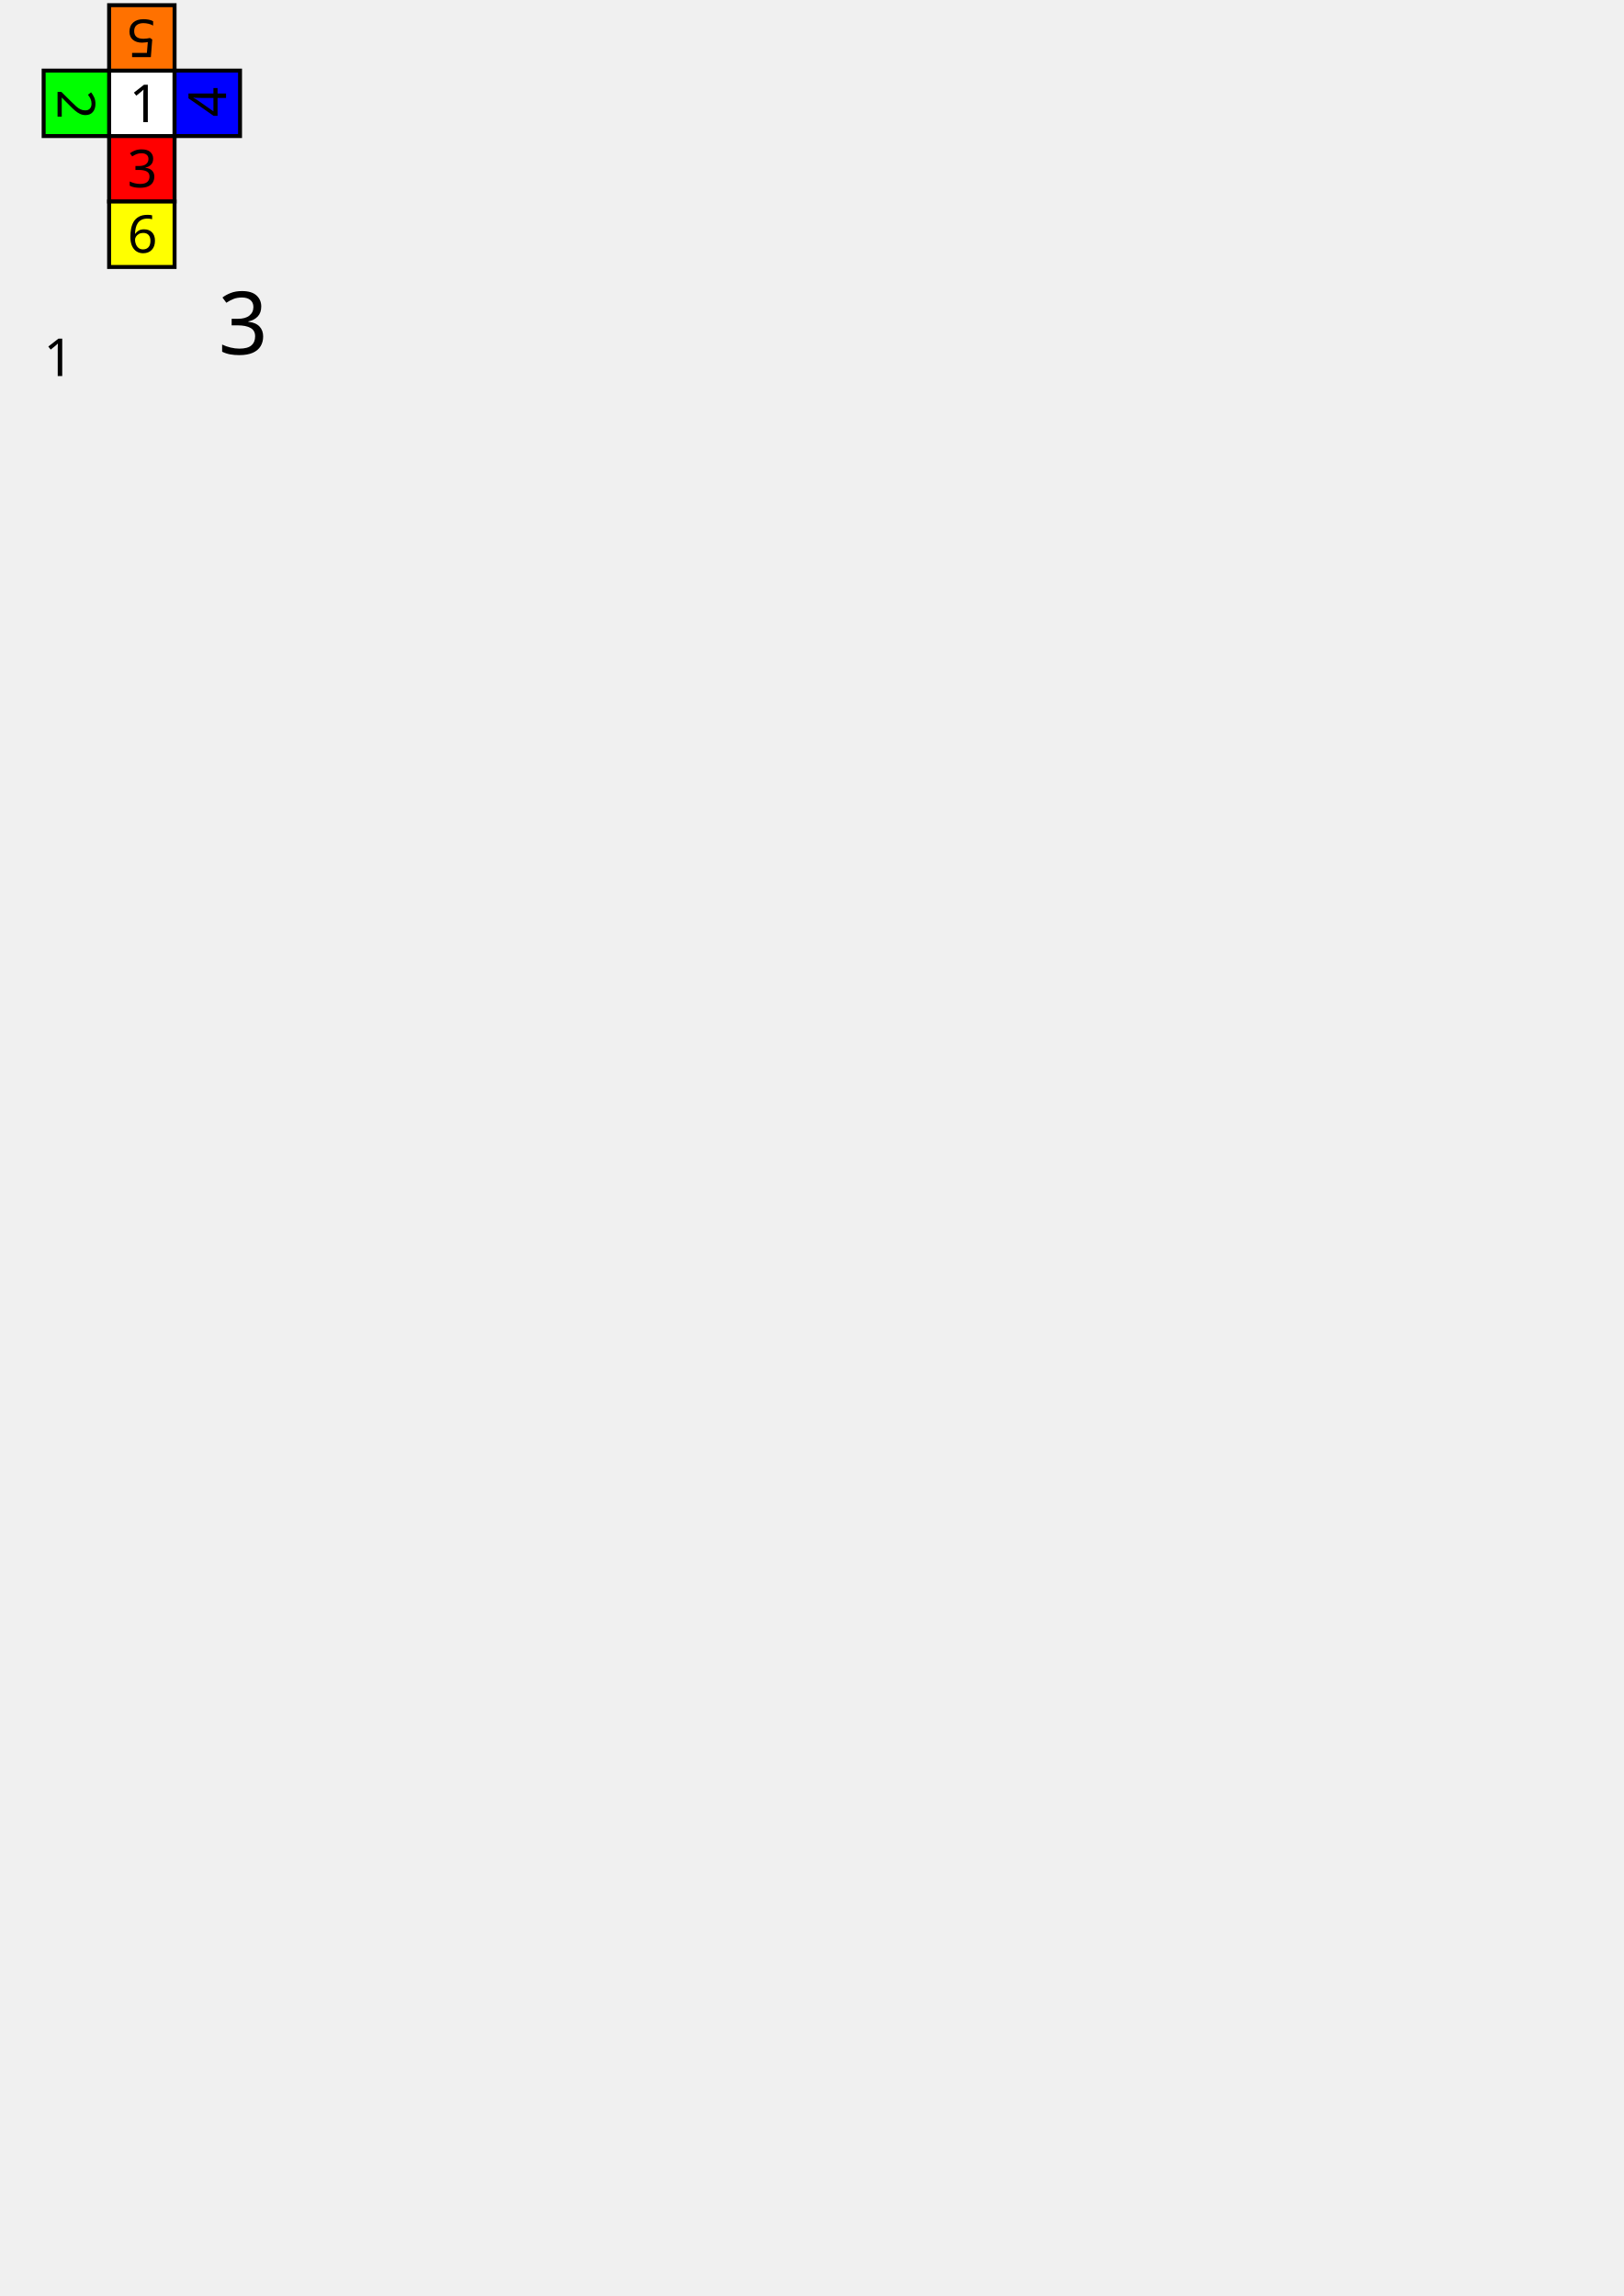
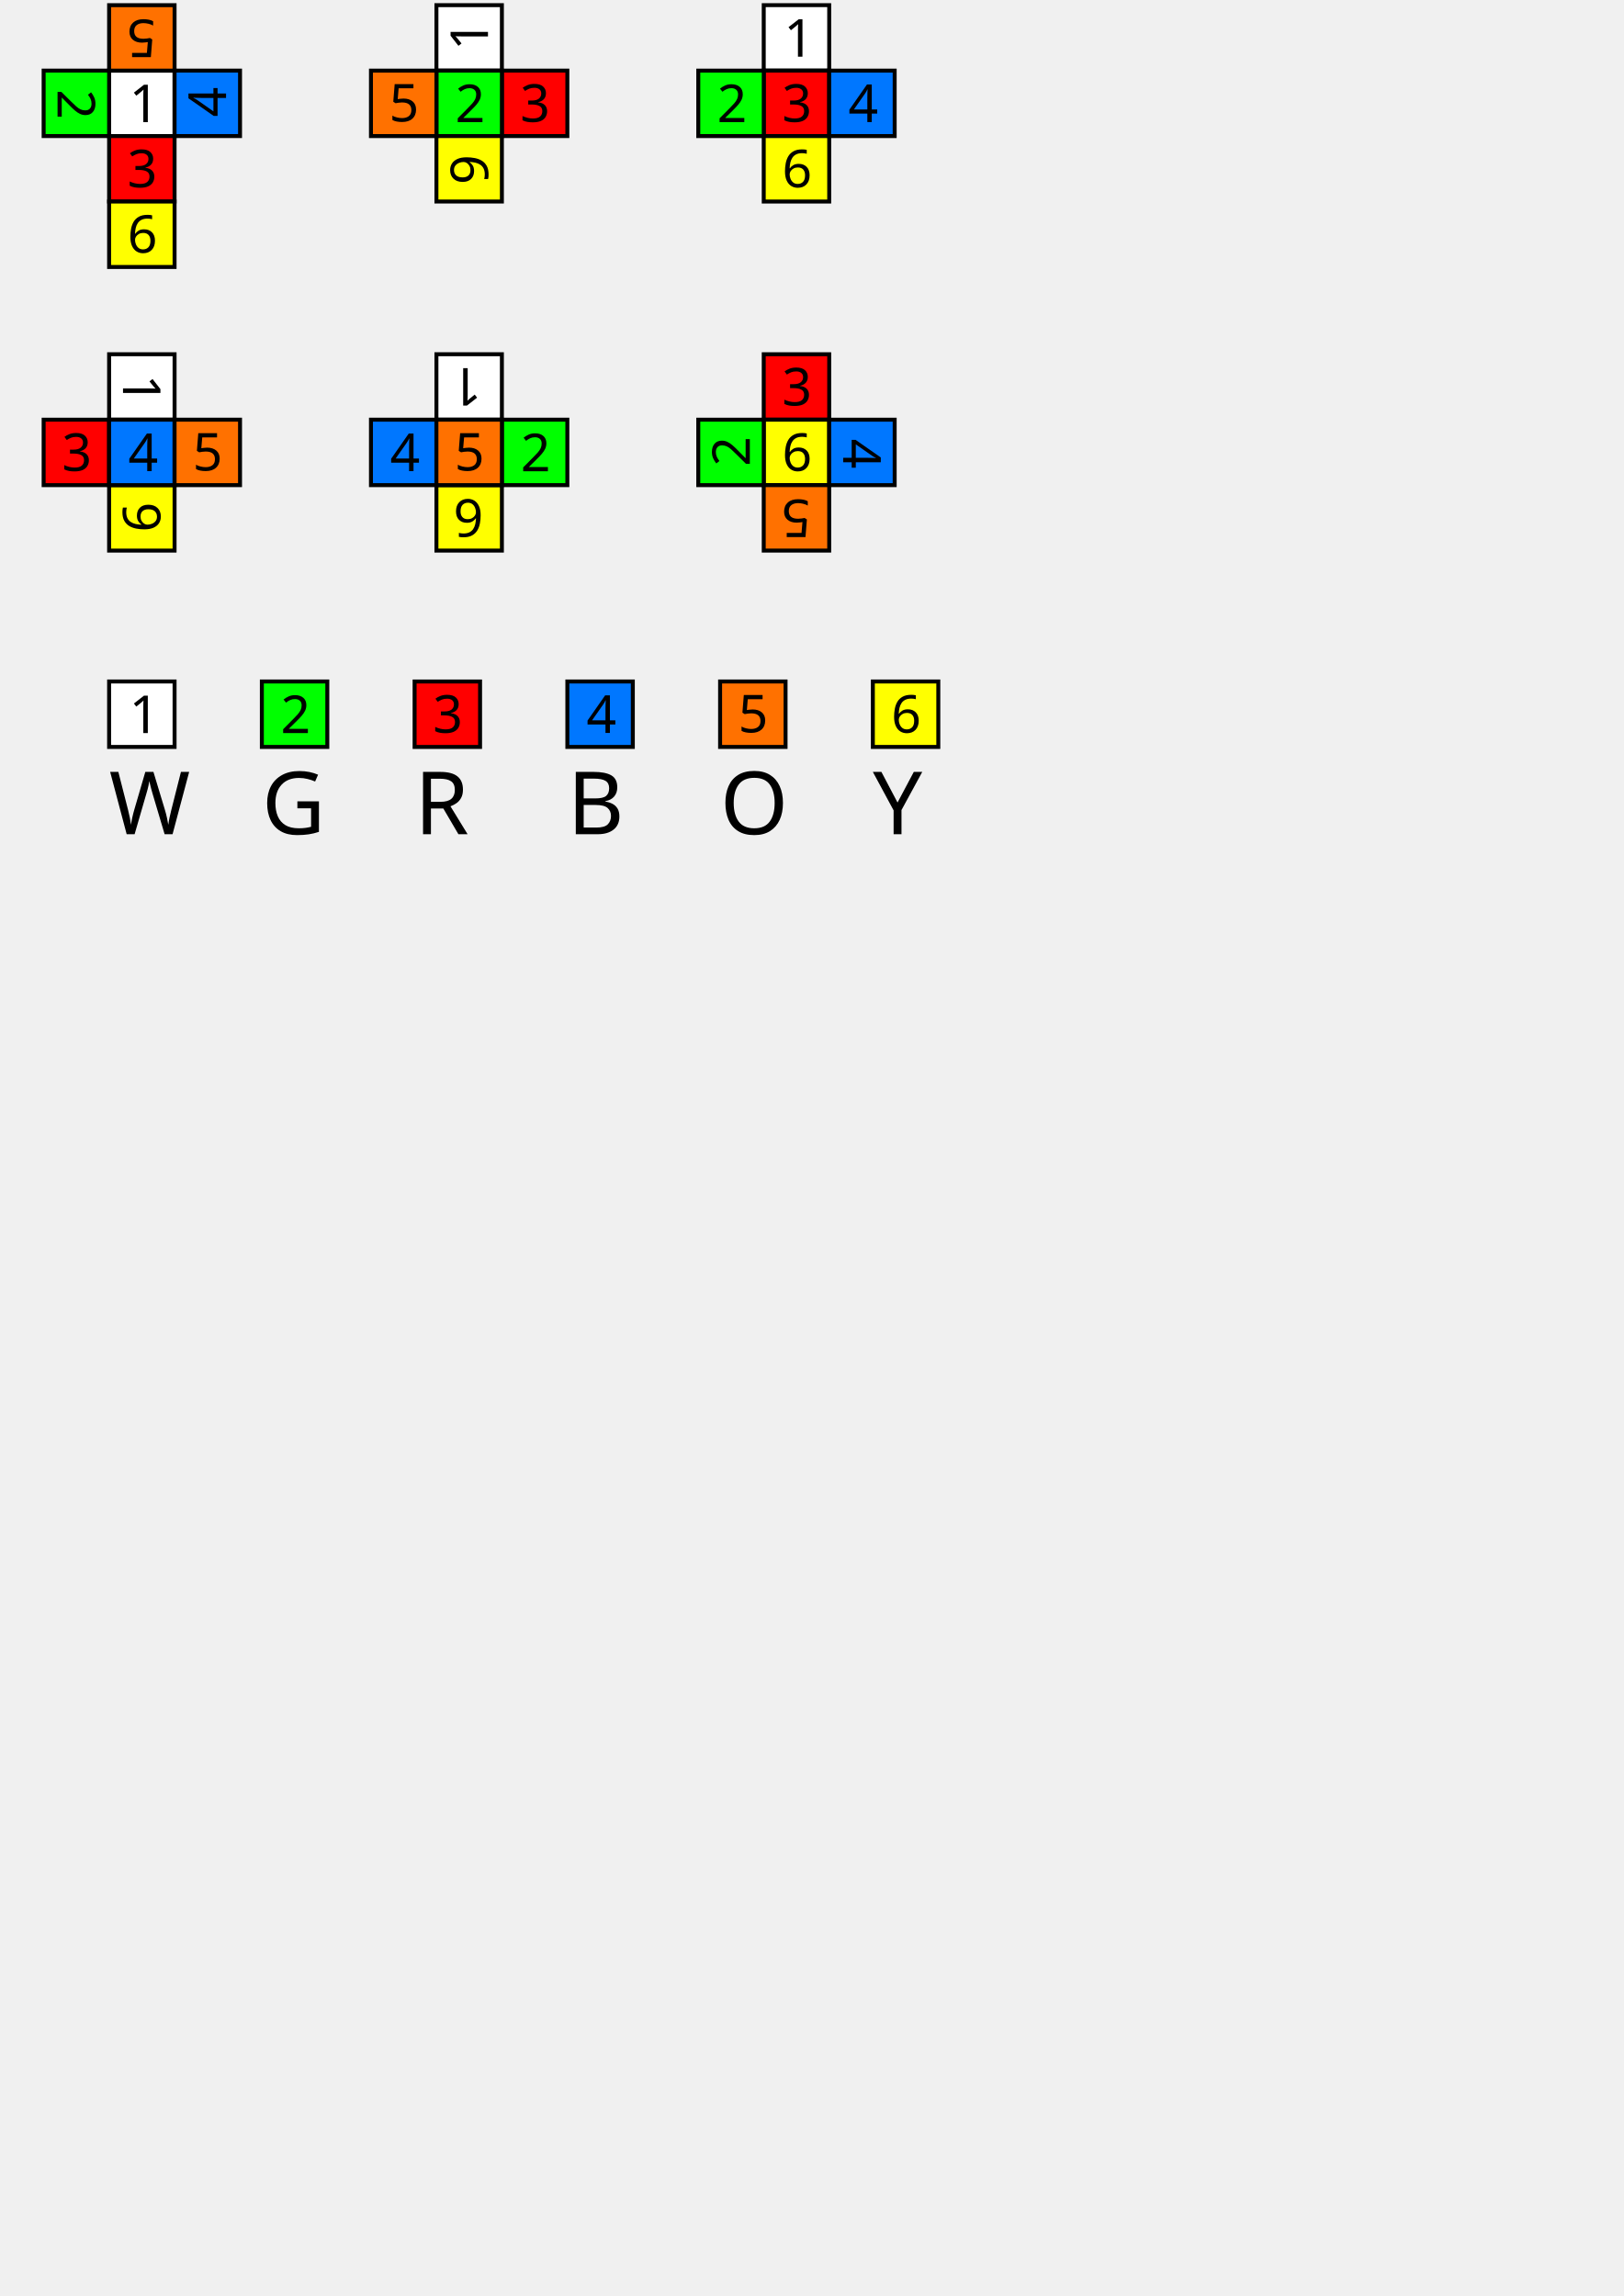
<svg xmlns="http://www.w3.org/2000/svg" width="744.094" height="1052.362" id="svg2" version="1.1">
  <defs id="defs4" />
  <g id="layer1">
-     <text xml:space="preserve" style="font-size:40px;font-style:normal;font-weight:normal;line-height:125%;letter-spacing:0px;word-spacing:0px;fill:#000000;fill-opacity:1;stroke:none;font-family:Sans" x="100" y="162.362" id="text3811">
-       <tspan id="tspan3813" x="100" y="162.362">3</tspan>
-     </text>
    <g id="g3090" transform="translate(-200,-200)">
      <rect transform="matrix(0,1,-1,0,0,0)" y="-280" x="232.362" height="30" width="30" id="rect3781-7-9" style="fill:#ffffff;fill-opacity:1;stroke:#000000;stroke-width:1.816;stroke-miterlimit:4;stroke-opacity:1;stroke-dasharray:none;stroke-dashoffset:36" />
      <text id="text3783-4" y="255.987" x="259.223" style="font-size:24px;font-style:normal;font-weight:normal;line-height:125%;letter-spacing:0px;word-spacing:0px;fill:#000000;fill-opacity:1;stroke:none;font-family:Sans" xml:space="preserve">
        <tspan y="255.987" x="259.223" id="tspan3785-0">1</tspan>
      </text>
    </g>
    <g id="g3075" transform="translate(-40,-140)">
      <rect y="202.362" x="90" height="30" width="30" id="rect3781" style="fill:#ff0000;fill-opacity:1;stroke:#000000;stroke-width:1.816;stroke-miterlimit:4;stroke-opacity:1;stroke-dasharray:none;stroke-dashoffset:36" />
      <text id="text3783" y="225.835" x="98.367" style="font-size:24px;font-style:normal;font-weight:normal;line-height:125%;letter-spacing:0px;word-spacing:0px;fill:#000000;fill-opacity:1;stroke:none;font-family:Sans" xml:space="preserve">
        <tspan y="225.835" x="98.367" id="tspan3785">3</tspan>
      </text>
    </g>
    <text xml:space="preserve" style="font-size:40px;font-style:normal;font-weight:normal;line-height:125%;letter-spacing:0px;word-spacing:0px;fill:#000000;fill-opacity:1;stroke:none;font-family:Sans" x="210.156" y="185.175" id="text3004">
      <tspan id="tspan3006" x="210.156" y="185.175" />
    </text>
    <g id="g3065" transform="matrix(0,1,-1,0,232.3622,2.362183)">
      <rect transform="matrix(0,1,-1,0,0,0)" y="-60" x="182.362" height="30" width="30" id="rect3781-7" style="fill:#00ff00;fill-opacity:1;stroke:#000000;stroke-width:1.816;stroke-miterlimit:4;stroke-opacity:1;stroke-dasharray:none;stroke-dashoffset:36" />
      <text id="text3783-4-1" y="205.987" x="38.607" style="font-size:24px;font-style:normal;font-weight:normal;line-height:125%;letter-spacing:0px;word-spacing:0px;fill:#000000;fill-opacity:1;stroke:none;font-family:Sans" xml:space="preserve">
        <tspan y="205.987" x="38.607" id="tspan3785-0-7">2</tspan>
      </text>
    </g>
-     <text xml:space="preserve" style="font-size:24px;font-style:normal;font-weight:normal;line-height:125%;letter-spacing:0px;word-spacing:0px;fill:#000000;fill-opacity:1;stroke:none;font-family:Sans" x="20" y="172.362" id="text3783-4-4">
-       <tspan id="tspan3785-0-0" x="20" y="172.362">1</tspan>
-     </text>
    <g id="g3080" transform="translate(-30,-180)">
      <rect transform="matrix(0,1,-1,0,0,0)" y="-110" x="272.362" height="30" width="30" id="rect3781-7-9-82" style="fill:#ffff00;fill-opacity:1;stroke:#000000;stroke-width:1.816;stroke-miterlimit:4;stroke-opacity:1;stroke-dasharray:none;stroke-dashoffset:36" />
      <text id="text3783-4-9" y="295.841" x="88.426" style="font-size:24px;font-style:normal;font-weight:normal;line-height:125%;letter-spacing:0px;word-spacing:0px;fill:#000000;fill-opacity:1;stroke:none;font-family:Sans" xml:space="preserve">
        <tspan y="295.841" x="88.426" id="tspan3785-0-4">6</tspan>
      </text>
    </g>
    <g id="g3070" transform="matrix(-1,0,0,-1,170,174.7244)">
      <rect transform="matrix(0,1,-1,0,0,0)" y="-120" x="142.362" height="30" width="30" id="rect3781-7-9-8" style="fill:#ff7100;fill-opacity:1;stroke:#000000;stroke-width:1.816;stroke-miterlimit:4;stroke-opacity:1;stroke-dasharray:none;stroke-dashoffset:36" />
      <text id="text3783-4-8" y="165.688" x="98.309" style="font-size:24px;font-style:normal;font-weight:normal;line-height:125%;letter-spacing:0px;word-spacing:0px;fill:#000000;fill-opacity:1;stroke:none;font-family:Sans" xml:space="preserve">
        <tspan y="165.688" x="98.309" id="tspan3785-0-8">5</tspan>
      </text>
    </g>
-     <g id="g3085" transform="matrix(0,-1,1,0,-92.36218,262.3622)">
-       <rect transform="matrix(0,1,-1,0,0,0)" y="-230" x="172.362" height="30" width="30" id="rect3781-7-9-4" style="fill:#0000ff;fill-opacity:1;stroke:#000000;stroke-width:1.816;stroke-miterlimit:4;stroke-opacity:1;stroke-dasharray:none;stroke-dashoffset:36" />
-       <text id="text3783-4-2" y="195.952" x="208.754" style="font-size:24px;font-style:normal;font-weight:normal;line-height:125%;letter-spacing:0px;word-spacing:0px;fill:#000000;fill-opacity:1;stroke:none;font-family:Sans" xml:space="preserve">
-         <tspan y="195.952" x="208.754" id="tspan3785-0-45">4</tspan>
-       </text>
-     </g>
+     <g id="g3784" transform="translate(-120,-100)">
+       <rect y="132.362" x="200" height="30" width="30" id="rect3781-7-9-4" style="fill:#0077ff;fill-opacity:1;stroke:#000000;stroke-width:1.816;stroke-miterlimit:4;stroke-opacity:1;stroke-dasharray:none;stroke-dashoffset:36" />
+       <text transform="matrix(0,-1,1,0,0,0)" id="text3783-4-2" y="223.59" x="-153.608" style="font-size:24px;font-style:normal;font-weight:normal;line-height:125%;letter-spacing:0px;word-spacing:0px;fill:#000000;fill-opacity:1;stroke:none;font-family:Sans" xml:space="preserve">
+         <tspan y="223.59" x="-153.608" id="tspan3785-0-45">4</tspan>
+       </text>
+     </g>
+     <g id="g3090-1" transform="matrix(0,-1,1,0,-32.36218,282.3622)">
+       <rect transform="matrix(0,1,-1,0,0,0)" y="-280" x="232.362" height="30" width="30" id="rect3781-7-9-7" style="fill:#ffffff;fill-opacity:1;stroke:#000000;stroke-width:1.816;stroke-miterlimit:4;stroke-opacity:1;stroke-dasharray:none;stroke-dashoffset:36" />
+       <text id="text3783-4-40" y="255.987" x="259.223" style="font-size:24px;font-style:normal;font-weight:normal;line-height:125%;letter-spacing:0px;word-spacing:0px;fill:#000000;fill-opacity:1;stroke:none;font-family:Sans" xml:space="preserve">
+         <tspan y="255.987" x="259.223" id="tspan3785-0-9">1</tspan>
+       </text>
+     </g>
+     <g id="g3075-4" transform="translate(140,-170)">
+       <rect y="202.362" x="90" height="30" width="30" id="rect3781-8" style="fill:#ff0000;fill-opacity:1;stroke:#000000;stroke-width:1.816;stroke-miterlimit:4;stroke-opacity:1;stroke-dasharray:none;stroke-dashoffset:36" />
+       <text id="text3783-8" y="225.835" x="98.367" style="font-size:24px;font-style:normal;font-weight:normal;line-height:125%;letter-spacing:0px;word-spacing:0px;fill:#000000;fill-opacity:1;stroke:none;font-family:Sans" xml:space="preserve">
+         <tspan y="225.835" x="98.367" id="tspan3785-2">3</tspan>
+       </text>
+     </g>
+     <g id="g3065-4" transform="translate(170,-150)">
+       <rect transform="matrix(0,1,-1,0,0,0)" y="-60" x="182.362" height="30" width="30" id="rect3781-7-5" style="fill:#00ff00;fill-opacity:1;stroke:#000000;stroke-width:1.816;stroke-miterlimit:4;stroke-opacity:1;stroke-dasharray:none;stroke-dashoffset:36" />
+       <text id="text3783-4-1-5" y="205.987" x="38.607" style="font-size:24px;font-style:normal;font-weight:normal;line-height:125%;letter-spacing:0px;word-spacing:0px;fill:#000000;fill-opacity:1;stroke:none;font-family:Sans" xml:space="preserve">
+         <tspan y="205.987" x="38.607" id="tspan3785-0-7-1">2</tspan>
+       </text>
+     </g>
+     <g id="g3080-7" transform="matrix(0,1,-1,0,502.3622,-17.63782)">
+       <rect transform="matrix(0,1,-1,0,0,0)" y="-110" x="272.362" height="30" width="30" id="rect3781-7-9-82-1" style="fill:#ffff00;fill-opacity:1;stroke:#000000;stroke-width:1.816;stroke-miterlimit:4;stroke-opacity:1;stroke-dasharray:none;stroke-dashoffset:36" />
+       <text id="text3783-4-9-1" y="295.841" x="88.426" style="font-size:24px;font-style:normal;font-weight:normal;line-height:125%;letter-spacing:0px;word-spacing:0px;fill:#000000;fill-opacity:1;stroke:none;font-family:Sans" xml:space="preserve">
+         <tspan y="295.841" x="88.426" id="tspan3785-0-4-5">6</tspan>
+       </text>
+     </g>
+     <g id="g3070-2" transform="translate(80,-110)">
+       <rect transform="matrix(0,1,-1,0,0,0)" y="-120" x="142.362" height="30" width="30" id="rect3781-7-9-8-7" style="fill:#ff7100;fill-opacity:1;stroke:#000000;stroke-width:1.816;stroke-miterlimit:4;stroke-opacity:1;stroke-dasharray:none;stroke-dashoffset:36" />
+       <text id="text3783-4-8-6" y="165.688" x="98.309" style="font-size:24px;font-style:normal;font-weight:normal;line-height:125%;letter-spacing:0px;word-spacing:0px;fill:#000000;fill-opacity:1;stroke:none;font-family:Sans" xml:space="preserve">
+         <tspan y="165.688" x="98.309" id="tspan3785-0-8-1">5</tspan>
+       </text>
+     </g>
+     <g id="g3784-4" transform="matrix(0,1,-1,0,422.3622,112.3622)">
+       <rect y="132.362" x="200" height="30" width="30" id="rect3781-7-9-4-2" style="fill:#0077ff;fill-opacity:1;stroke:#000000;stroke-width:1.816;stroke-miterlimit:4;stroke-opacity:1;stroke-dasharray:none;stroke-dashoffset:36" />
+       <text transform="matrix(0,-1,1,0,0,0)" id="text3783-4-2-3" y="223.59" x="-153.608" style="font-size:24px;font-style:normal;font-weight:normal;line-height:125%;letter-spacing:0px;word-spacing:0px;fill:#000000;fill-opacity:1;stroke:none;font-family:Sans" xml:space="preserve">
+         <tspan y="223.59" x="-153.608" id="tspan3785-0-45-2">4</tspan>
+       </text>
+     </g>
+     <g id="g3090-2" transform="translate(-200,80)">
+       <rect transform="matrix(0,1,-1,0,0,0)" y="-280" x="232.362" height="30" width="30" id="rect3781-7-9-1" style="fill:#ffffff;fill-opacity:1;stroke:#000000;stroke-width:1.816;stroke-miterlimit:4;stroke-opacity:1;stroke-dasharray:none;stroke-dashoffset:36" />
+       <text id="text3783-4-6" y="255.987" x="259.223" style="font-size:24px;font-style:normal;font-weight:normal;line-height:125%;letter-spacing:0px;word-spacing:0px;fill:#000000;fill-opacity:1;stroke:none;font-family:Sans" xml:space="preserve">
+         <tspan y="255.987" x="259.223" id="tspan3785-0-85">1</tspan>
+       </text>
+     </g>
+     <g id="g3075-7" transform="translate(260,-40)">
+       <rect y="202.362" x="90" height="30" width="30" id="rect3781-6" style="fill:#ff0000;fill-opacity:1;stroke:#000000;stroke-width:1.816;stroke-miterlimit:4;stroke-opacity:1;stroke-dasharray:none;stroke-dashoffset:36" />
+       <text id="text3783-1" y="225.835" x="98.367" style="font-size:24px;font-style:normal;font-weight:normal;line-height:125%;letter-spacing:0px;word-spacing:0px;fill:#000000;fill-opacity:1;stroke:none;font-family:Sans" xml:space="preserve">
+         <tspan y="225.835" x="98.367" id="tspan3785-8">3</tspan>
+       </text>
+     </g>
+     <g id="g3065-9" transform="translate(90,130)">
+       <rect transform="matrix(0,1,-1,0,0,0)" y="-60" x="182.362" height="30" width="30" id="rect3781-7-2" style="fill:#00ff00;fill-opacity:1;stroke:#000000;stroke-width:1.816;stroke-miterlimit:4;stroke-opacity:1;stroke-dasharray:none;stroke-dashoffset:36" />
+       <text id="text3783-4-1-7" y="205.987" x="38.607" style="font-size:24px;font-style:normal;font-weight:normal;line-height:125%;letter-spacing:0px;word-spacing:0px;fill:#000000;fill-opacity:1;stroke:none;font-family:Sans" xml:space="preserve">
+         <tspan y="205.987" x="38.607" id="tspan3785-0-7-9">2</tspan>
+       </text>
+     </g>
+     <g id="g3080-5" transform="translate(270,-80)">
+       <rect transform="matrix(0,1,-1,0,0,0)" y="-110" x="272.362" height="30" width="30" id="rect3781-7-9-82-4" style="fill:#ffff00;fill-opacity:1;stroke:#000000;stroke-width:1.816;stroke-miterlimit:4;stroke-opacity:1;stroke-dasharray:none;stroke-dashoffset:36" />
+       <text id="text3783-4-9-3" y="295.841" x="88.426" style="font-size:24px;font-style:normal;font-weight:normal;line-height:125%;letter-spacing:0px;word-spacing:0px;fill:#000000;fill-opacity:1;stroke:none;font-family:Sans" xml:space="preserve">
+         <tspan y="295.841" x="88.426" id="tspan3785-0-4-1">6</tspan>
+       </text>
+     </g>
+     <g id="g3070-23" transform="translate(240,170)">
+       <rect transform="matrix(0,1,-1,0,0,0)" y="-120" x="142.362" height="30" width="30" id="rect3781-7-9-8-3" style="fill:#ff7100;fill-opacity:1;stroke:#000000;stroke-width:1.816;stroke-miterlimit:4;stroke-opacity:1;stroke-dasharray:none;stroke-dashoffset:36" />
+       <text id="text3783-4-8-4" y="165.688" x="98.309" style="font-size:24px;font-style:normal;font-weight:normal;line-height:125%;letter-spacing:0px;word-spacing:0px;fill:#000000;fill-opacity:1;stroke:none;font-family:Sans" xml:space="preserve">
+         <tspan y="165.688" x="98.309" id="tspan3785-0-8-11">5</tspan>
+       </text>
+     </g>
+     <g id="g3784-3" transform="matrix(-1,0,0,-1,610,354.7244)">
+       <rect y="132.362" x="200" height="30" width="30" id="rect3781-7-9-4-8" style="fill:#0077ff;fill-opacity:1;stroke:#000000;stroke-width:1.816;stroke-miterlimit:4;stroke-opacity:1;stroke-dasharray:none;stroke-dashoffset:36" />
+       <text transform="matrix(0,-1,1,0,0,0)" id="text3783-4-2-7" y="223.59" x="-153.608" style="font-size:24px;font-style:normal;font-weight:normal;line-height:125%;letter-spacing:0px;word-spacing:0px;fill:#000000;fill-opacity:1;stroke:none;font-family:Sans" xml:space="preserve">
+         <tspan y="223.59" x="-153.608" id="tspan3785-0-45-4">4</tspan>
+       </text>
+     </g>
+     <g id="g3090-27" transform="matrix(-1,0,0,-1,480,424.7244)">
+       <rect transform="matrix(0,1,-1,0,0,0)" y="-280" x="232.362" height="30" width="30" id="rect3781-7-9-79" style="fill:#ffffff;fill-opacity:1;stroke:#000000;stroke-width:1.816;stroke-miterlimit:4;stroke-opacity:1;stroke-dasharray:none;stroke-dashoffset:36" />
+       <text id="text3783-4-3" y="255.987" x="259.223" style="font-size:24px;font-style:normal;font-weight:normal;line-height:125%;letter-spacing:0px;word-spacing:0px;fill:#000000;fill-opacity:1;stroke:none;font-family:Sans" xml:space="preserve">
+         <tspan y="255.987" x="259.223" id="tspan3785-0-1">1</tspan>
+       </text>
+     </g>
+     <g id="g3075-9" transform="translate(-70,-10)">
+       <rect y="202.362" x="90" height="30" width="30" id="rect3781-86" style="fill:#ff0000;fill-opacity:1;stroke:#000000;stroke-width:1.816;stroke-miterlimit:4;stroke-opacity:1;stroke-dasharray:none;stroke-dashoffset:36" />
+       <text id="text3783-5" y="225.835" x="98.367" style="font-size:24px;font-style:normal;font-weight:normal;line-height:125%;letter-spacing:0px;word-spacing:0px;fill:#000000;fill-opacity:1;stroke:none;font-family:Sans" xml:space="preserve">
+         <tspan y="225.835" x="98.367" id="tspan3785-02">3</tspan>
+       </text>
+     </g>
+     <g id="g3065-8" transform="matrix(0,-1,1,0,137.6378,252.3622)">
+       <rect transform="matrix(0,1,-1,0,0,0)" y="-60" x="182.362" height="30" width="30" id="rect3781-7-6" style="fill:#00ff00;fill-opacity:1;stroke:#000000;stroke-width:1.816;stroke-miterlimit:4;stroke-opacity:1;stroke-dasharray:none;stroke-dashoffset:36" />
+       <text id="text3783-4-1-0" y="205.987" x="38.607" style="font-size:24px;font-style:normal;font-weight:normal;line-height:125%;letter-spacing:0px;word-spacing:0px;fill:#000000;fill-opacity:1;stroke:none;font-family:Sans" xml:space="preserve">
+         <tspan y="205.987" x="38.607" id="tspan3785-0-7-2">2</tspan>
+       </text>
+     </g>
+     <g id="g3080-4" transform="matrix(-1,0,0,-1,310,524.7244)">
+       <rect transform="matrix(0,1,-1,0,0,0)" y="-110" x="272.362" height="30" width="30" id="rect3781-7-9-82-8" style="fill:#ffff00;fill-opacity:1;stroke:#000000;stroke-width:1.816;stroke-miterlimit:4;stroke-opacity:1;stroke-dasharray:none;stroke-dashoffset:36" />
+       <text id="text3783-4-9-6" y="295.841" x="88.426" style="font-size:24px;font-style:normal;font-weight:normal;line-height:125%;letter-spacing:0px;word-spacing:0px;fill:#000000;fill-opacity:1;stroke:none;font-family:Sans" xml:space="preserve">
+         <tspan y="295.841" x="88.426" id="tspan3785-0-4-50">6</tspan>
+       </text>
+     </g>
+     <g id="g3070-9" transform="matrix(-1,0,0,-1,470,394.7244)">
+       <rect transform="matrix(0,1,-1,0,0,0)" y="-120" x="142.362" height="30" width="30" id="rect3781-7-9-8-0" style="fill:#ff7100;fill-opacity:1;stroke:#000000;stroke-width:1.816;stroke-miterlimit:4;stroke-opacity:1;stroke-dasharray:none;stroke-dashoffset:36" />
+       <text id="text3783-4-8-0" y="165.688" x="98.309" style="font-size:24px;font-style:normal;font-weight:normal;line-height:125%;letter-spacing:0px;word-spacing:0px;fill:#000000;fill-opacity:1;stroke:none;font-family:Sans" xml:space="preserve">
+         <tspan y="165.688" x="98.309" id="tspan3785-0-8-6">5</tspan>
+       </text>
+     </g>
+     <g id="g3784-1" transform="matrix(0,1,-1,0,332.3622,-7.637817)">
+       <rect y="132.362" x="200" height="30" width="30" id="rect3781-7-9-4-3" style="fill:#0077ff;fill-opacity:1;stroke:#000000;stroke-width:1.816;stroke-miterlimit:4;stroke-opacity:1;stroke-dasharray:none;stroke-dashoffset:36" />
+       <text transform="matrix(0,-1,1,0,0,0)" id="text3783-4-2-8" y="223.59" x="-153.608" style="font-size:24px;font-style:normal;font-weight:normal;line-height:125%;letter-spacing:0px;word-spacing:0px;fill:#000000;fill-opacity:1;stroke:none;font-family:Sans" xml:space="preserve">
+         <tspan y="223.59" x="-153.608" id="tspan3785-0-45-9">4</tspan>
+       </text>
+     </g>
+     <g id="g3090-3" transform="matrix(0,1,-1,0,312.3622,-87.63782)">
+       <rect transform="matrix(0,1,-1,0,0,0)" y="-280" x="232.362" height="30" width="30" id="rect3781-7-9-44" style="fill:#ffffff;fill-opacity:1;stroke:#000000;stroke-width:1.816;stroke-miterlimit:4;stroke-opacity:1;stroke-dasharray:none;stroke-dashoffset:36" />
+       <text id="text3783-4-60" y="255.987" x="259.223" style="font-size:24px;font-style:normal;font-weight:normal;line-height:125%;letter-spacing:0px;word-spacing:0px;fill:#000000;fill-opacity:1;stroke:none;font-family:Sans" xml:space="preserve">
+         <tspan y="255.987" x="259.223" id="tspan3785-0-6">1</tspan>
+       </text>
+     </g>
+     <g id="g3075-6" transform="translate(100,110)">
+       <rect y="202.362" x="90" height="30" width="30" id="rect3781-1" style="fill:#ff0000;fill-opacity:1;stroke:#000000;stroke-width:1.816;stroke-miterlimit:4;stroke-opacity:1;stroke-dasharray:none;stroke-dashoffset:36" />
+       <text id="text3783-84" y="225.835" x="98.367" style="font-size:24px;font-style:normal;font-weight:normal;line-height:125%;letter-spacing:0px;word-spacing:0px;fill:#000000;fill-opacity:1;stroke:none;font-family:Sans" xml:space="preserve">
+         <tspan y="225.835" x="98.367" id="tspan3785-9">3</tspan>
+       </text>
+     </g>
+     <g id="g3065-6" transform="translate(200,10)">
+       <rect transform="matrix(0,1,-1,0,0,0)" y="-60" x="182.362" height="30" width="30" id="rect3781-7-3" style="fill:#00ff00;fill-opacity:1;stroke:#000000;stroke-width:1.816;stroke-miterlimit:4;stroke-opacity:1;stroke-dasharray:none;stroke-dashoffset:36" />
+       <text id="text3783-4-1-78" y="205.987" x="38.607" style="font-size:24px;font-style:normal;font-weight:normal;line-height:125%;letter-spacing:0px;word-spacing:0px;fill:#000000;fill-opacity:1;stroke:none;font-family:Sans" xml:space="preserve">
+         <tspan y="205.987" x="38.607" id="tspan3785-0-7-8">2</tspan>
+       </text>
+     </g>
+     <g id="g3080-2" transform="matrix(0,-1,1,0,-222.3622,332.3622)">
+       <rect transform="matrix(0,1,-1,0,0,0)" y="-110" x="272.362" height="30" width="30" id="rect3781-7-9-82-9" style="fill:#ffff00;fill-opacity:1;stroke:#000000;stroke-width:1.816;stroke-miterlimit:4;stroke-opacity:1;stroke-dasharray:none;stroke-dashoffset:36" />
+       <text id="text3783-4-9-13" y="295.841" x="88.426" style="font-size:24px;font-style:normal;font-weight:normal;line-height:125%;letter-spacing:0px;word-spacing:0px;fill:#000000;fill-opacity:1;stroke:none;font-family:Sans" xml:space="preserve">
+         <tspan y="295.841" x="88.426" id="tspan3785-0-4-59">6</tspan>
+       </text>
+     </g>
+     <g id="g3070-8" transform="translate(110,50.00001)">
+       <rect transform="matrix(0,1,-1,0,0,0)" y="-120" x="142.362" height="30" width="30" id="rect3781-7-9-8-4" style="fill:#ff7100;fill-opacity:1;stroke:#000000;stroke-width:1.816;stroke-miterlimit:4;stroke-opacity:1;stroke-dasharray:none;stroke-dashoffset:36" />
+       <text id="text3783-4-8-07" y="165.688" x="98.309" style="font-size:24px;font-style:normal;font-weight:normal;line-height:125%;letter-spacing:0px;word-spacing:0px;fill:#000000;fill-opacity:1;stroke:none;font-family:Sans" xml:space="preserve">
+         <tspan y="165.688" x="98.309" id="tspan3785-0-8-63">5</tspan>
+       </text>
+     </g>
+     <g id="g3784-6" transform="matrix(0,1,-1,0,212.3622,-7.637817)">
+       <rect y="132.362" x="200" height="30" width="30" id="rect3781-7-9-4-1" style="fill:#0077ff;fill-opacity:1;stroke:#000000;stroke-width:1.816;stroke-miterlimit:4;stroke-opacity:1;stroke-dasharray:none;stroke-dashoffset:36" />
+       <text transform="matrix(0,-1,1,0,0,0)" id="text3783-4-2-5" y="223.59" x="-153.608" style="font-size:24px;font-style:normal;font-weight:normal;line-height:125%;letter-spacing:0px;word-spacing:0px;fill:#000000;fill-opacity:1;stroke:none;font-family:Sans" xml:space="preserve">
+         <tspan y="223.59" x="-153.608" id="tspan3785-0-45-42">4</tspan>
+       </text>
+     </g>
+     <g id="g3090-0" transform="translate(100,-230)">
+       <rect transform="matrix(0,1,-1,0,0,0)" y="-280" x="232.362" height="30" width="30" id="rect3781-7-9-9" style="fill:#ffffff;fill-opacity:1;stroke:#000000;stroke-width:1.816;stroke-miterlimit:4;stroke-opacity:1;stroke-dasharray:none;stroke-dashoffset:36" />
+       <text id="text3783-4-7" y="255.987" x="259.223" style="font-size:24px;font-style:normal;font-weight:normal;line-height:125%;letter-spacing:0px;word-spacing:0px;fill:#000000;fill-opacity:1;stroke:none;font-family:Sans" xml:space="preserve">
+         <tspan y="255.987" x="259.223" id="tspan3785-0-3">1</tspan>
+       </text>
+     </g>
+     <g id="g3075-72" transform="translate(260,-170)">
+       <rect y="202.362" x="90" height="30" width="30" id="rect3781-60" style="fill:#ff0000;fill-opacity:1;stroke:#000000;stroke-width:1.816;stroke-miterlimit:4;stroke-opacity:1;stroke-dasharray:none;stroke-dashoffset:36" />
+       <text id="text3783-16" y="225.835" x="98.367" style="font-size:24px;font-style:normal;font-weight:normal;line-height:125%;letter-spacing:0px;word-spacing:0px;fill:#000000;fill-opacity:1;stroke:none;font-family:Sans" xml:space="preserve">
+         <tspan y="225.835" x="98.367" id="tspan3785-5">3</tspan>
+       </text>
+     </g>
+     <g id="g3065-7" transform="translate(290,-150)">
+       <rect transform="matrix(0,1,-1,0,0,0)" y="-60" x="182.362" height="30" width="30" id="rect3781-7-54" style="fill:#00ff00;fill-opacity:1;stroke:#000000;stroke-width:1.816;stroke-miterlimit:4;stroke-opacity:1;stroke-dasharray:none;stroke-dashoffset:36" />
+       <text id="text3783-4-1-1" y="205.987" x="38.607" style="font-size:24px;font-style:normal;font-weight:normal;line-height:125%;letter-spacing:0px;word-spacing:0px;fill:#000000;fill-opacity:1;stroke:none;font-family:Sans" xml:space="preserve">
+         <tspan y="205.987" x="38.607" id="tspan3785-0-7-20">2</tspan>
+       </text>
+     </g>
+     <g id="g3080-0" transform="translate(270,-210)">
+       <rect transform="matrix(0,1,-1,0,0,0)" y="-110" x="272.362" height="30" width="30" id="rect3781-7-9-82-14" style="fill:#ffff00;fill-opacity:1;stroke:#000000;stroke-width:1.816;stroke-miterlimit:4;stroke-opacity:1;stroke-dasharray:none;stroke-dashoffset:36" />
+       <text id="text3783-4-9-60" y="295.841" x="88.426" style="font-size:24px;font-style:normal;font-weight:normal;line-height:125%;letter-spacing:0px;word-spacing:0px;fill:#000000;fill-opacity:1;stroke:none;font-family:Sans" xml:space="preserve">
+         <tspan y="295.841" x="88.426" id="tspan3785-0-4-7">6</tspan>
+       </text>
+     </g>
+     <g id="g3784-33" transform="matrix(0,1,-1,0,542.3622,-167.6378)">
+       <rect y="132.362" x="200" height="30" width="30" id="rect3781-7-9-4-5" style="fill:#0077ff;fill-opacity:1;stroke:#000000;stroke-width:1.816;stroke-miterlimit:4;stroke-opacity:1;stroke-dasharray:none;stroke-dashoffset:36" />
+       <text transform="matrix(0,-1,1,0,0,0)" id="text3783-4-2-9" y="223.59" x="-153.608" style="font-size:24px;font-style:normal;font-weight:normal;line-height:125%;letter-spacing:0px;word-spacing:0px;fill:#000000;fill-opacity:1;stroke:none;font-family:Sans" xml:space="preserve">
+         <tspan y="223.59" x="-153.608" id="tspan3785-0-45-98">4</tspan>
+       </text>
+     </g>
+     <g id="g3070-2-1" transform="translate(-10,50)">
+       <rect transform="matrix(0,1,-1,0,0,0)" y="-120" x="142.362" height="30" width="30" id="rect3781-7-9-8-7-8" style="fill:#ff7100;fill-opacity:1;stroke:#000000;stroke-width:1.816;stroke-miterlimit:4;stroke-opacity:1;stroke-dasharray:none;stroke-dashoffset:36" />
+       <text id="text3783-4-8-6-2" y="165.688" x="98.309" style="font-size:24px;font-style:normal;font-weight:normal;line-height:125%;letter-spacing:0px;word-spacing:0px;fill:#000000;fill-opacity:1;stroke:none;font-family:Sans" xml:space="preserve">
+         <tspan y="165.688" x="98.309" id="tspan3785-0-8-1-6">5</tspan>
+       </text>
+     </g>
+     <g id="g3080-5-6" transform="translate(320,40)">
+       <rect transform="matrix(0,1,-1,0,0,0)" y="-110" x="272.362" height="30" width="30" id="rect3781-7-9-82-4-0" style="fill:#ffff00;fill-opacity:1;stroke:#000000;stroke-width:1.816;stroke-miterlimit:4;stroke-opacity:1;stroke-dasharray:none;stroke-dashoffset:36" />
+       <text id="text3783-4-9-3-3" y="295.841" x="88.426" style="font-size:24px;font-style:normal;font-weight:normal;line-height:125%;letter-spacing:0px;word-spacing:0px;fill:#000000;fill-opacity:1;stroke:none;font-family:Sans" xml:space="preserve">
+         <tspan y="295.841" x="88.426" id="tspan3785-0-4-1-8">6</tspan>
+       </text>
+     </g>
+     <text xml:space="preserve" style="font-size:40px;font-style:normal;font-weight:normal;line-height:125%;letter-spacing:0px;word-spacing:0px;fill:#000000;fill-opacity:1;stroke:none;font-family:Sans" x="50" y="382.362" id="text4176">
+       <tspan id="tspan4178" x="50" y="382.362">W</tspan>
+     </text>
+     <text xml:space="preserve" style="font-size:40px;font-style:normal;font-weight:normal;line-height:125%;letter-spacing:0px;word-spacing:0px;fill:#000000;fill-opacity:1;stroke:none;font-family:Sans" x="120" y="382.362" id="text4180">
+       <tspan id="tspan4182" x="120" y="382.362">G</tspan>
+     </text>
+     <text xml:space="preserve" style="font-size:40px;font-style:normal;font-weight:normal;line-height:125%;letter-spacing:0px;word-spacing:0px;fill:#000000;fill-opacity:1;stroke:none;font-family:Sans" x="190" y="382.362" id="text4184">
+       <tspan id="tspan4186" x="190" y="382.362">R</tspan>
+     </text>
+     <text xml:space="preserve" style="font-size:40px;font-style:normal;font-weight:normal;line-height:125%;letter-spacing:0px;word-spacing:0px;fill:#000000;fill-opacity:1;stroke:none;font-family:Sans" x="260" y="382.362" id="text4188">
+       <tspan id="tspan4190" x="260" y="382.362">B</tspan>
+     </text>
+     <text xml:space="preserve" style="font-size:40px;font-style:normal;font-weight:normal;line-height:125%;letter-spacing:0px;word-spacing:0px;fill:#000000;fill-opacity:1;stroke:none;font-family:Sans" x="330" y="382.362" id="text4192">
+       <tspan id="tspan4194" x="330" y="382.362">O</tspan>
+     </text>
+     <text xml:space="preserve" style="font-size:40px;font-style:normal;font-weight:normal;line-height:125%;letter-spacing:0px;word-spacing:0px;fill:#000000;fill-opacity:1;stroke:none;font-family:Sans" x="400" y="382.362" id="text4196">
+       <tspan id="tspan4198" x="400" y="382.362">Y</tspan>
+     </text>
  </g>
</svg>
